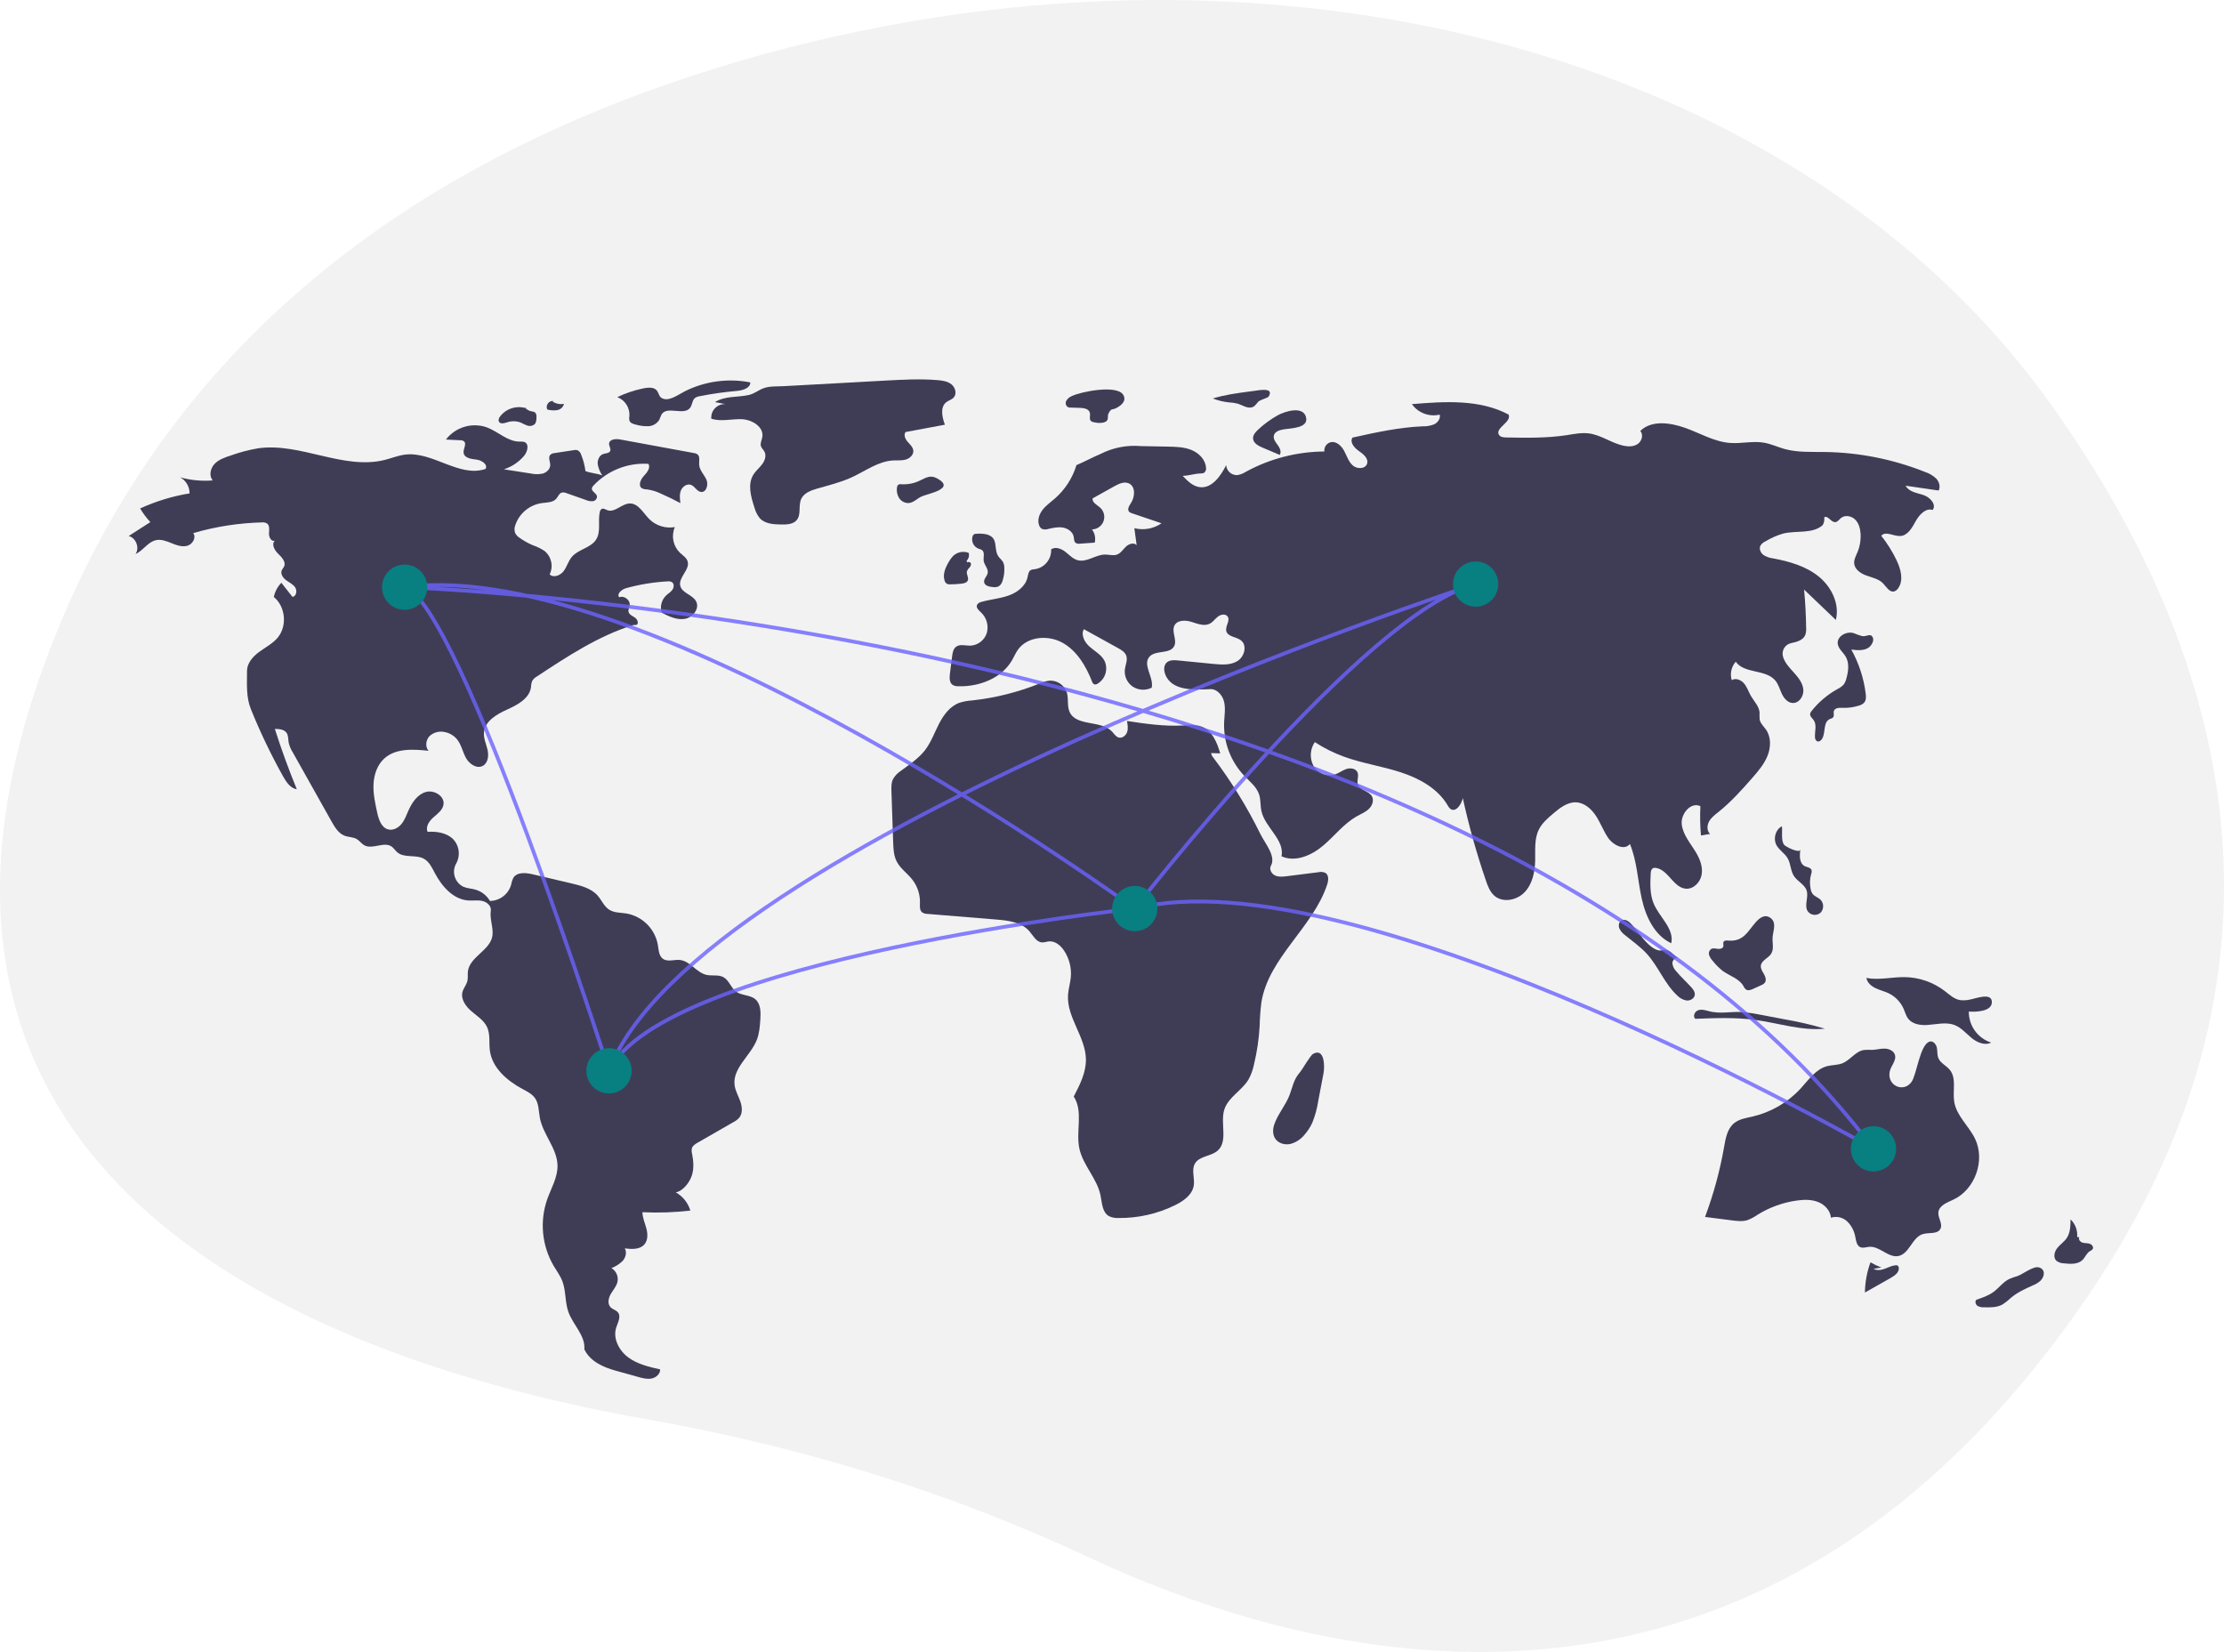
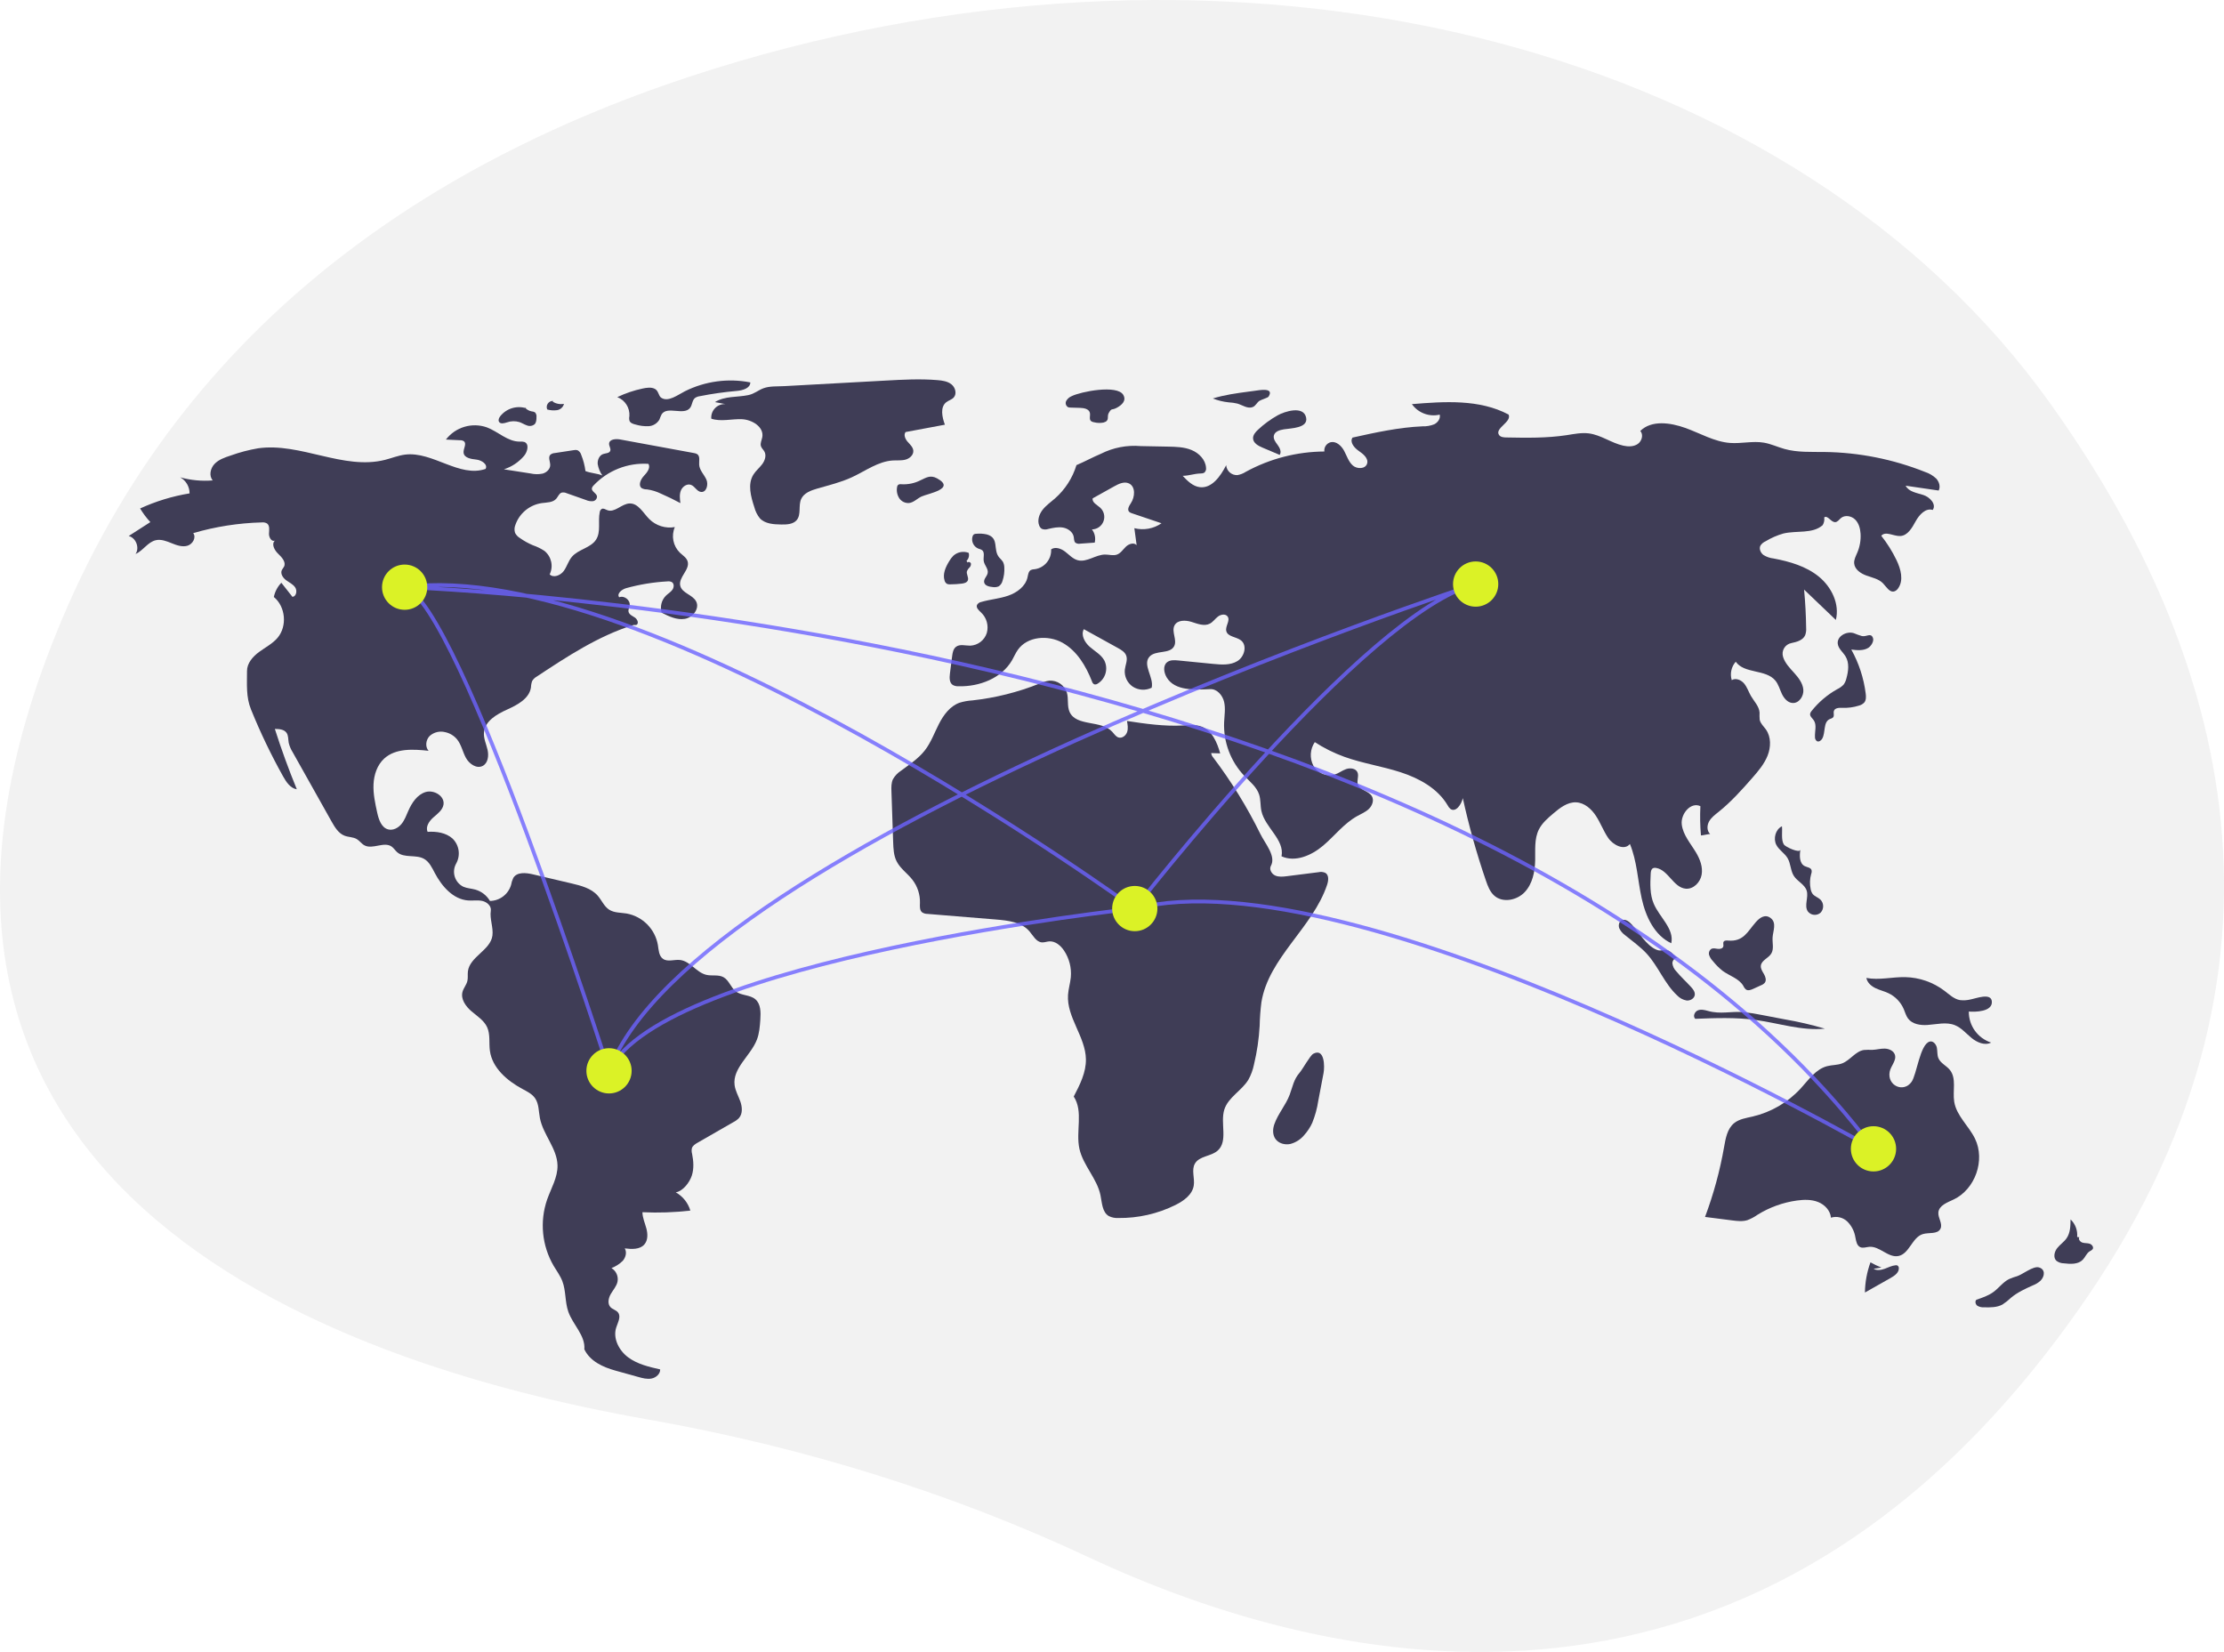
<svg xmlns="http://www.w3.org/2000/svg" data-name="Layer 1" width="1176.606" height="873.979" viewBox="0 0 1176.606 873.979">
  <path d="M1095.664,225.463C962.121,39.632,680.019-35.748,402.58,45.439,255.907,88.36,114.487,174.358,44.402,340.88-80.881,638.554,182.167,733.624,354.172,763.924c83.172,14.651,161.507,39.263,233.089,72.771C716.045,896.979,944,950.398,1115.894,699.286,1240.482,517.28,1184.616,349.244,1095.664,225.463Z" transform="translate(-11.69692 -13.01074)" fill="#f2f2f2" />
  <path d="M321.429,262.228a34.385,34.385,0,0,0-2.248-8.605,3.895,3.895,0,0,0-1.98-2.439,4.08,4.08,0,0,0-1.965-.022l-10.087,1.544a3.867,3.867,0,0,0-2.302.894c-1.314,1.382-.02,3.607-.06,5.513-.045,2.143-1.95,3.883-4.015,4.459a15.177,15.177,0,0,1-6.38-.079l-14.105-2.192a23.256,23.256,0,0,0,10.671-7.121c1.856-2.199,2.844-6.304.161-7.345a6.585,6.585,0,0,0-2.45-.197c-6.391.05-11.419-5.286-17.402-7.533a19.241,19.241,0,0,0-21.655,6.455l7.514.362a3.335,3.335,0,0,1,2.001.534c1.647,1.353-.401,3.952-.169,6.07.301,2.752,3.956,3.34,6.711,3.619s6.25,2.517,4.925,4.948c-13.847,4.769-27.937-9.323-42.479-7.588-3.68.439-7.156,1.885-10.749,2.794-21.951,5.554-44.644-9.264-67.068-6.126a85.163,85.163,0,0,0-14.64,3.861c-3.052,1.002-6.235,2.085-8.453,4.409s-3.061,6.298-.961,8.729a49.126,49.126,0,0,1-17.216-1.636,9.645,9.645,0,0,1,4.959,8.5A102.145,102.145,0,0,0,85.821,282.014a44.073,44.073,0,0,0,5.416,7.215l-11.445,7.353c3.867.974,5.866,6.247,3.617,9.54,4.009-1.784,6.494-6.398,10.782-7.333,2.809-.613,5.667.536,8.331,1.616s5.593,2.126,8.352,1.316,4.793-4.387,3.04-6.666a142.719,142.719,0,0,1,36.253-5.664,4.547,4.547,0,0,1,2.746.521c1.598,1.109,1.178,3.504,1.092,5.447s1.429,4.497,3.165,3.621c-2.043,1.772-.297,5.108,1.664,6.971s4.323,4.434,3.123,6.858c-.313.633-.845,1.139-1.146,1.777-.89,1.884.523,4.081,2.189,5.332s3.707,2.126,4.864,3.858.632,4.765-1.438,5.007l-5.882-7.469a15.314,15.314,0,0,0-3.974,7.53c6.238,5.099,7.176,15.478,1.954,21.613-2.669,3.135-6.464,5.04-9.776,7.486s-6.377,5.928-6.369,10.045c.014,7.113-.567,13.721,2.099,20.316a312.966,312.966,0,0,0,16.99,35.447c1.681,3.006,3.853,6.301,7.258,6.819q-6.455-15.714-11.621-31.917c2.243.009,4.836.187,6.151,2.004,1.089,1.505.855,3.551,1.193,5.378a16.659,16.659,0,0,0,2.124,4.994L187.123,447.636c1.704,3.034,3.658,6.292,6.913,7.521,2.082.786,4.49.638,6.406,1.769,1.502.887,2.513,2.46,4.044,3.296,4.329,2.361,10.349-2.167,14.394.652,1.157.806,1.893,2.087,2.958,3.01,3.736,3.236,9.865,1.071,14.179,3.485,2.78,1.556,4.22,4.667,5.703,7.486,3.714,7.062,9.723,13.981,17.683,14.543,2.5.177,5.054-.297,7.498.259s4.85,2.689,4.457,5.164c-.673,4.244,1.424,8.891.861,13.151-1.026,7.76-12.032,11.169-12.978,18.939-.207,1.701.117,3.457-.288,5.122-.496,2.041-2.029,3.702-2.574,5.731-1.032,3.844,1.722,7.67,4.748,10.256s6.635,4.816,8.289,8.437c1.748,3.827.89,8.289,1.458,12.457,1.241,9.1,9.102,15.847,17.191,20.197,2.465,1.325,5.111,2.608,6.706,4.908,2.082,3.001,1.875,6.957,2.57,10.543,1.703,8.782,9.095,16.017,9.305,24.96.149,6.356-3.384,12.122-5.495,18.12a42.257,42.257,0,0,0,3.451,35.046c1.579,2.666,3.467,5.18,4.584,8.07,1.993,5.158,1.346,11.02,3.184,16.235,2.43,6.895,9.106,12.589,8.467,19.872,3.031,6.294,9.724,9.387,16.454,11.26l12.062,3.357c2.309.643,4.723,1.291,7.074.825s4.596-2.418,4.535-4.815c-5.915-1.334-12.019-2.752-16.895-6.357s-8.216-10.023-6.366-15.797c.858-2.678,2.683-5.769.948-7.982-.993-1.267-2.81-1.598-3.931-2.753-1.748-1.803-1.147-4.831.109-7.005s3.073-4.116,3.579-6.576a6.861,6.861,0,0,0-3.216-7.138,17.054,17.054,0,0,0,5.97-3.831c1.57-1.793,2.295-4.557,1.06-6.595,3.668.465,7.997.693,10.405-2.113,1.923-2.24,1.79-5.59,1.031-8.442s-2.044-5.624-2.084-8.575a156.267,156.267,0,0,0,25.353-.86,16.439,16.439,0,0,0-7.708-9.654c3.811-.645,7.282-5.207,8.486-8.879s.897-7.673.153-11.465a6.152,6.152,0,0,1-.114-3.004c.429-1.368,1.772-2.202,3.015-2.916l18.914-10.863a11.017,11.017,0,0,0,3.025-2.233c1.982-2.328,1.688-5.841.673-8.725s-2.64-5.595-3.031-8.627c-1.169-9.068,8.538-15.574,11.813-24.109,1.286-3.35,1.548-6.991,1.796-10.57.267-3.844.287-8.31-2.665-10.787-2.829-2.375-7.251-1.845-10.211-4.054-2.714-2.025-3.651-5.958-6.616-7.594-2.693-1.486-6.07-.541-9.065-1.239-5.274-1.23-8.592-7.308-13.978-7.871-3.039-.318-6.478,1.168-8.969-.602-2.195-1.559-2.283-4.694-2.7-7.353a20.536,20.536,0,0,0-16.575-16.628c-3.133-.502-6.544-.312-9.209-2.033-2.699-1.744-3.937-5.008-6.057-7.422-3.417-3.891-8.798-5.274-13.84-6.459l-20.506-4.821c-3.64-.856-8.332-1.31-10.286,1.879a14.738,14.738,0,0,0-1.217,3.827,11.85,11.85,0,0,1-11.144,8.388,13.179,13.179,0,0,0-7.772-6.013c-2.079-.579-4.305-.644-6.288-1.496a8.833,8.833,0,0,1-3.833-12.253,10.995,10.995,0,0,0-1.879-13.225c-3.487-3.131-8.532-3.887-13.207-3.574-1.225-2.672.823-5.687,3.03-7.629s4.886-3.851,5.366-6.751c.756-4.561-5.064-8.026-9.483-6.666s-7.24,5.652-9.104,9.883c-1.07,2.428-1.979,4.984-3.667,7.031s-4.405,3.513-6.975,2.856c-3.639-.93-5.044-5.253-5.849-8.921-1.081-4.922-2.167-9.912-1.941-14.946s1.923-10.203,5.635-13.61c6.049-5.553,15.328-5.009,23.491-4.123-1.929-2.173-1.452-5.835.612-7.881a8.96,8.96,0,0,1,8.121-1.995,11.191,11.191,0,0,1,6.291,3.762c2.32,2.828,2.979,6.647,4.733,9.857s5.696,5.948,8.923,4.226c2.787-1.488,3.23-5.353,2.536-8.435s-2.167-6.08-1.916-9.229c.479-6.01,6.709-9.627,12.206-12.102S291.737,382.615,292.608,376.65a10.73,10.73,0,0,1,.652-3.42,6.709,6.709,0,0,1,2.461-2.315c16.044-10.603,32.355-21.335,50.692-27.129.954-.301,1.066.034,2.038-.203,1.361-.786.459-2.962-.846-3.838s-3.048-1.549-3.379-3.085c-.243-1.129.422-2.238.595-3.381.425-2.807-2.933-5.399-5.541-4.276-1.473-1.951,1.442-4.217,3.798-4.866a103.15,103.15,0,0,1,21.67-3.54,3.903,3.903,0,0,1,2.466.419c1.231.853,1.074,2.808.201,4.025s-2.229,1.981-3.316,3.011a9.053,9.053,0,0,0-2.348,9.105c3.826,1.946,7.986,3.95,12.223,3.264s7.999-5.447,6.007-9.249c-1.855-3.541-7.426-4.34-8.384-8.221-1.122-4.544,5.31-8.585,3.862-13.035-.635-1.949-2.577-3.097-4.068-4.504a12.221,12.221,0,0,1-2.674-13.552,15.419,15.419,0,0,1-13.523-4.232c-3.234-3.264-5.815-8.414-10.408-8.267-4.215.134-7.845,5.051-11.786,3.551-.97-.369-1.992-1.12-2.931-.68a2.422,2.422,0,0,0-1.093,1.815c-1.002,4.788.721,10.244-1.888,14.382-2.84,4.503-9.409,5.127-12.852,9.187-1.869,2.204-2.593,5.174-4.311,7.498s-5.364,3.801-7.425,1.776a10.235,10.235,0,0,0-2.78-12.445,27.309,27.309,0,0,0-6.141-2.987,36.422,36.422,0,0,1-6.861-3.824,6.758,6.758,0,0,1-2.519-2.695,6.141,6.141,0,0,1,.172-4.262,17.426,17.426,0,0,1,13.867-11.494c2.745-.373,5.94-.242,7.756-2.333.961-1.107,1.465-2.78,2.861-3.229a4.219,4.219,0,0,1,2.641.325l10.245,3.606a7.191,7.191,0,0,0,3.65.604,2.474,2.474,0,0,0,2.14-2.6c-.327-1.701-2.945-2.518-2.707-4.234a2.827,2.827,0,0,1,.857-1.441,36.629,36.629,0,0,1,29.051-11.472c1.293,2.124-.752,4.639-2.454,6.452s-3.069,5.052-1.011,6.448a5.643,5.643,0,0,0,2.728.614,23.819,23.819,0,0,1,7.261,2.202q5.311,2.311,10.417,5.057c-.301-2.245-.588-4.609.263-6.708s3.269-3.745,5.381-2.928c2.036.788,3.079,3.483,5.248,3.73,2.893.329,4.034-3.944,2.826-6.593s-3.6-4.867-3.8-7.772c-.135-1.96.611-4.39-.954-5.576a4.26,4.26,0,0,0-1.847-.648l-39.084-7.192c-2.321-.427-5.674-.1-5.777,2.258-.057,1.316,1.118,2.618.597,3.828-.556,1.291-2.381,1.173-3.711,1.63-2.063.709-3.098,3.158-2.9,5.331a14.834,14.834,0,0,0,2.448,6.008C327.82,263.487,323.971,263.291,321.429,262.228Z" transform="translate(-11.69692 -13.01074)" fill="#3f3d56" />
  <path d="M290.244,229.051a12.656,12.656,0,0,0-13.902,4.164c-.644.847-1.184,2.015-.645,2.933.772,1.315,2.741.796,4.192.325a10.549,10.549,0,0,1,6.621-.158c1.363.468,2.581,1.295,3.95,1.745a3.978,3.978,0,0,0,4.056-.593c.939-.958.998-2.447 1-3.788a3.047,3.047,0,0,0-.776-2.504,3.981,3.981,0,0,0-1.796-.531,6.185,6.185,0,0,1-3.619-2.115" transform="translate(-11.69692 -13.01074)" fill="#3f3d56" />
  <path d="M304.337,225.127a3.22,3.22,0,0,0-3.112,4.534,13.05,13.05,0,0,0,5.203.339,4.447,4.447,0,0,0,3.637-3.334,8.372,8.372,0,0,1-5.928-1.132" transform="translate(-11.69692 -13.01074)" fill="#3f3d56" />
  <path d="M351.62,218.574a59.853,59.853,0,0,0-13.342,4.532,10.024,10.024,0,0,1,6.402,10.068,5.243,5.243,0,0,0,.061,2.489c.49,1.188,1.91,1.634,3.158,1.939a20.823,20.823,0,0,0,6.927.884,7.056,7.056,0,0,0,5.734-3.504,24.972,24.972,0,0,1,1.192-2.819c2.992-4.557,11.881.953,15.094-3.451,1.132-1.552,1.028-3.887,2.503-5.116a5.624,5.624,0,0,1,2.574-.982,180.731,180.731,0,0,1,19.548-2.784c3.109-.271,7.162-1.387,7.188-4.508a54.149,54.149,0,0,0-34.541,4.647c-3.85,1.929-8.943,5.985-12.652,3.429-1.389-.957-1.32-3.535-3.231-4.612C356.281,217.686,353.694,218.133,351.62,218.574Z" transform="translate(-11.69692 -13.01074)" fill="#3f3d56" />
  <path d="M389.919,225.736l5.497,1.056a7.124,7.124,0,0,0-7.413,7.72c5.148,1.72,10.761.046,16.184.275s11.733,4.102,10.807,9.451c-.28,1.617-1.214,3.233-.728,4.801.34,1.099,1.31,1.878,1.856,2.89,1.14,2.109.229,4.776-1.21,6.693s-3.374,3.446-4.637,5.483c-3.142,5.067-1.357,11.617.515,17.277a15.231,15.231,0,0,0,2.929,5.849c2.773,2.948,7.292,3.205,11.338,3.264,2.945.043,6.32-.103,8.182-2.385,2.432-2.979.731-7.628,2.332-11.125,1.454-3.176,5.159-4.538,8.515-5.504,6.149-1.77,12.416-3.275,18.229-5.949,7.219-3.32,13.965-8.495,21.899-8.922,2.226-.12,4.507.143,6.651-.467s4.181-2.464,4.019-4.687c-.139-1.9-1.746-3.294-3.002-4.726s-2.242-3.634-1.088-5.149l20.797-3.884c-1.474-4.017-2.623-9.309.765-11.924,1.222-.944,2.859-1.321,3.899-2.461,1.774-1.944.882-5.293-1.166-6.946s-4.816-2.037-7.438-2.255c-9.119-.757-18.29-.257-27.426.244q-26.79,1.468-53.58,2.937c-3.595.197-7.746-.104-11.044,1.123-2.792,1.038-4.776,2.945-7.969,3.614C401.739,223.264,395.252,222.427,389.919,225.736Z" transform="translate(-11.69692 -13.01074)" fill="#3f3d56" />
  <path d="M488.403,269.189a2.212,2.212,0,0,0-1.6.363,2.02,2.02,0,0,0-.521,1.234,8.149,8.149,0,0,0,1.184,5.832,5.711,5.711,0,0,0,5.228,2.506c2.475-.316,4.3-2.427,6.575-3.458,3.507-1.587,18.403-4.061,8.099-9.627-3.551-1.918-5.845-.225-8.644,1.039A19.669,19.669,0,0,1,488.403,269.189Z" transform="translate(-11.69692 -13.01074)" fill="#3f3d56" />
  <path d="M578.653,222.593a5.883,5.883,0,0,0-2.862,2.492,2.514,2.514,0,0,0,.943,3.335,3.752,3.752,0,0,0,1.404.223l4.892.146c2.078.062,4.674.505,5.233,2.508.415,1.487-.513,3.398.606,4.461a3.155,3.155,0,0,0,1.664.649,11.341,11.341,0,0,0,4.929.159c3.56-.955,1.689-3.127,2.81-5.062,1.715-2.96,1.418-1.168,4.441-2.864,2.232-1.253,5.116-3.525,3.253-6.718C602.727,216.368,583.434,220.208,578.653,222.593Z" transform="translate(-11.69692 -13.01074)" fill="#3f3d56" />
  <path d="M675.212,219.802l-2.841.379c-6.406.855-12.848,1.718-19.018,3.641a31.652,31.652,0,0,0,8.329,2.044,25.585,25.585,0,0,1,4.665.663c2.725.811,5.471,2.906,8.104,1.833,1.632-.665,2.165-2.365,3.517-3.266.934-.622,4.475-1.629,4.871-2.257C686.04,217.764,677.672,219.474,675.212,219.802Z" transform="translate(-11.69692 -13.01074)" fill="#3f3d56" />
  <path d="M687.686,232.713A53.277,53.277,0,0,0,677.203,240.39c-1.335,1.255-2.698,2.815-2.577,4.643.161,2.429,2.749,3.839,4.991,4.788l9.081,3.845c1.102-1.553.093-3.696-1.045-5.222s-2.492-3.291-1.989-5.128c.574-2.095,3.129-2.81,5.271-3.171,3.491-.588,12.907-.541,11.776-6.167C701.378,227.35,691.19,230.754,687.686,232.713Z" transform="translate(-11.69692 -13.01074)" fill="#3f3d56" />
  <path d="M685.86,607.84c-.865,2.503-.947,5.451.549,7.637,1.678,2.452,5.036,3.366,7.942,2.744a14.307,14.307,0,0,0,7.374-4.741,25.392,25.392,0,0,0,4.241-6.504,50.767,50.767,0,0,0,3.144-11.502l2.82-14.804c.63-3.309.606-13.452-5.475-10.147-1.661.903-5.508,8.031-7.249,10.053-3.138,3.643-3.553,7.178-5.205,11.592C691.931,597.695,687.773,602.303,685.86,607.84Z" transform="translate(-11.69692 -13.01074)" fill="#3f3d56" />
  <path d="M1007.042,683.597a44.332,44.332,0,0,1-5.778-2.751,48.707,48.707,0,0,0-2.929,15.965l13.616-7.705c2.048-1.159,4.37-2.769,4.326-5.123a1.621,1.621,0,0,0-.753-1.474,1.836,1.836,0,0,0-.955-.112c-2.019.168-3.86,1.162-5.764,1.853s-4.132,1.056-5.879.031" transform="translate(-11.69692 -13.01074)" fill="#3f3d56" />
  <path d="M1078.869,688.172a29.472,29.472,0,0,0-4.366,1.567c-3.125,1.59-5.25,4.609-8.062,6.703-2.691,2.004-5.93,3.104-9.11,4.174-.935.827-.506,2.492.51,3.218a6.315,6.315,0,0,0,3.596.808c3.303.073,6.784.105,9.677-1.491a30.518,30.518,0,0,0,4.556-3.616c3.383-2.823,7.446-4.685,11.467-6.485a13.162,13.162,0,0,0,3.997-2.39c2.527-2.49,2.705-6.331-.939-7.178C1087.251,682.798,1081.672,687.265,1078.869,688.172Z" transform="translate(-11.69692 -13.01074)" fill="#3f3d56" />
  <path d="M1110.605,667.441a11.359,11.359,0,0,0-3.475-9.307c-.037,3.428-.141,7.079-2.069,9.914-1.374,2.02-3.527,3.384-5.032,5.307s-2.173,4.973-.408,6.661a6.615,6.615,0,0,0,3.92,1.35c3.514.414,7.581.644,10.045-1.894,1.345-1.386,1.999-3.438,3.64-4.456a4.429,4.429,0,0,0,1.597-1.143c.677-1.077-.399-2.496-1.611-2.884s-2.547-.206-3.764-.574-2.335-1.738-1.71-2.846" transform="translate(-11.69692 -13.01074)" fill="#3f3d56" />
  <path d="M1054.2,541.77a15.795,15.795,0,0,1-5.636.332c-3.128-.575-5.563-2.933-8.088-4.866A35.677,35.677,0,0,0,1019.63,529.953c-6.863-.13-13.789,1.73-20.529.433.44,2.449,2.536,4.286,4.772,5.378s4.704,1.641,6.951,2.711a16.597,16.597,0,0,1,8.039,8.363c.724,1.689,1.179,3.528,2.275,5.003,2.241,3.015,6.488,3.677,10.236,3.43,4.887-.321,9.991-1.727,14.537.094,3.478,1.393,5.967,4.437,8.871,6.804s6.994,4.124,10.329,2.416a17.075,17.075,0,0,1-11.814-16.43c3.27.301,12.69.184,12.183-5.373C1065.05,538.072,1057.008,541.262,1054.2,541.77Z" transform="translate(-11.69692 -13.01074)" fill="#3f3d56" />
  <path d="M1011.417,580.087c.581-3.185,3.757-5.997,2.767-9.08-.684-2.132-3.156-3.184-5.394-3.237s-4.437.614-6.675.677a32.53,32.53,0,0,0-4.371.062c-4.442.73-7.181,5.387-11.367,7.042-2.546,1.007-5.406.814-8.053,1.51-6.01,1.58-9.813,7.259-14.014,11.838a50.011,50.011,0,0,1-25.384,14.804c-3.417.791-7.09,1.297-9.807,3.517-3.597,2.939-4.482,7.977-5.282,12.552a207.333,207.333,0,0,1-10.093,37.051l14.27,1.822c2.713.346,5.524.685,8.139-.118a23.628,23.628,0,0,0,5.353-2.852,53.442,53.442,0,0,1,20.879-7.537c3.737-.513,7.655-.607,11.162.782s6.516,4.539,6.809,8.3a8.767,8.767,0,0,1,8.762,2.131,15.231,15.231,0,0,1,4.183,8.351c.376,1.952.752,4.292,2.564,5.111,1.478.668,3.173-.051,4.79-.181,5.486-.439,10.039,5.958,15.432,4.857,5.784-1.181,7.203-9.843,12.846-11.578,3.241-.996,7.786.215,9.338-2.799,1.368-2.657-1.361-5.723-1.08-8.698.346-3.663,4.667-5.218,7.998-6.781,11.484-5.389,16.934-20.845,11.369-32.245-3.297-6.754-9.785-12.071-10.983-19.491-.922-5.709,1.329-12.366-2.311-16.859-1.852-2.286-4.987-3.548-6.088-6.275-.694-1.717-.415-3.665-.788-5.479s-1.956-3.711-3.747-3.241c-5.199,1.365-6.858,17.425-9.641,21.327C1018.77,591.302,1010.084,587.395,1011.417,580.087Z" transform="translate(-11.69692 -13.01074)" fill="#3f3d56" />
  <path d="M915.322,547.838c-1.777-.498-3.717-.989-5.419-.277s-2.696,3.211-1.33,4.451c10.688-.416,21.442-.83,32.04.622,12.21,1.672,24.294,5.815,36.558,4.596a186.054,186.054,0,0,0-21.326-4.949l-12.006-2.293a92.83,92.83,0,0,0-9.749-1.506C927.241,547.916,922.057,549.726,915.322,547.838Z" transform="translate(-11.69692 -13.01074)" fill="#3f3d56" />
  <path d="M926.023,510.612c-.887-.074-1.986-.138-2.445.625-.439.729.063,1.692-.172,2.509-.322,1.117-1.785,1.402-2.937,1.25s-2.398-.516-3.419.039a2.898,2.898,0,0,0-1.121,3.292,8.475,8.475,0,0,0,1.976,3.15,32.185,32.185,0,0,0,5.128,5.143c3.674,2.712,8.65,4.018,10.964,7.955a5.278,5.278,0,0,0,1.464,1.971c1.111.704,2.559.168,3.755-.378l4.192-1.915a4.762,4.762,0,0,0,1.96-1.333c.958-1.299.369-3.147-.434-4.547s-1.833-2.849-1.66-4.454c.308-2.862,3.987-3.956,5.5-6.405,1.525-2.468.532-5.648.708-8.544.206-3.387,2.334-7.792-1.09-10.323-2.91-2.151-5.691-.163-7.78,2.211C936.205,505.866,934.122,511.288,926.023,510.612Z" transform="translate(-11.69692 -13.01074)" fill="#3f3d56" />
  <path d="M951.468,460.009c1.431,2.74,4.415,4.376,5.975,7.044,1.692,2.893,1.499,6.63,3.334,9.434,1.883,2.877,5.672,4.404,6.728,7.675,1.153,3.572-1.463,7.913.622,11.034a4.632,4.632,0,0,0,6.794.624,4.984,4.984,0,0,0-.206-6.954c-1.234-1.126-3.007-1.612-4.038-2.927a6.141,6.141,0,0,1-1.046-2.546,16.669,16.669,0,0,1,.262-7.989,3.555,3.555,0,0,0,.201-2.09c-.464-1.349-2.29-1.444-3.572-2.07-2.911-1.421-2.841-5.53-2.332-8.729-.339,2.13-7.926-1.493-8.72-2.699-1.578-2.397-.719-7.02-1.032-9.669C951.032,451.791,949.718,456.659,951.468,460.009Z" transform="translate(-11.69692 -13.01074)" fill="#3f3d56" />
  <path d="M875.031,502.171c-1.4-1.568-3.51-3.208-5.387-2.262-1.432.721-1.826,2.703-1.265,4.205a9.257,9.257,0,0,0,3.055,3.642c3.913,3.227,8.126,6.139,11.539,9.89,6.108,6.713,9.344,15.77,15.987,21.954a8.967,8.967,0,0,0,5.034,2.724c1.935.18,4.109-1.059,4.331-2.99.183-1.591-.926-3.014-2.009-4.193-2.581-2.807-5.406-5.391-7.842-8.323a6.994,6.994,0,0,1-2.004-4.186c-.012-1.579,1.428-3.232,2.958-2.841-1.861-.476-3.241-3.576-5.972-4.159-2.282-.487-2.835.926-5.551-.239C882.724,513.172,878.659,506.233,875.031,502.171Z" transform="translate(-11.69692 -13.01074)" fill="#3f3d56" />
  <path d="M996.764,349.525a42.899,42.899,0,0,1-4.377-1.563c-3.847-1.155-8.936,1.673-8.423,5.656.341,2.647,2.804,4.431,4.164,6.727,2.017,3.404,1.479,7.722.419,11.535a9.017,9.017,0,0,1-1.455,3.282A11.116,11.116,0,0,1,983.644,377.64a46.103,46.103,0,0,0-13.49,11.46,3.303,3.303,0,0,0-.815,1.536c-.183,1.345,1.168,2.325,1.933,3.446,1.698,2.492.471,5.845.638,8.855a2.504,2.504,0,0,0,1.055,2.197c1.023.52,2.236-.363,2.791-1.368,1.841-3.335.454-8.687,3.907-10.295.653-.304,1.445-.432,1.881-1.006.691-.91.024-2.258.375-3.346.526-1.633,2.76-1.707,4.475-1.634a25.398,25.398,0,0,0,8.724-1.161,5.807,5.807,0,0,0,2.888-1.672c1.032-1.288.941-3.12.734-4.758a64.492,64.492,0,0,0-7.62-23.25c3.033.387,6.333.723,8.95-.858,1.466-.885,3.223-3.532,2.496-5.334C1001.418,347.603,999.341,350.001,996.764,349.525Z" transform="translate(-11.69692 -13.01074)" fill="#3f3d56" />
  <path d="M607.915,394.431c.363,1.947.72,3.997.082,5.871s-2.645,3.441-4.54,2.867c-1.471-.446-2.32-1.925-3.365-3.052-5.808-6.27-18.912-2.64-22.5-10.397-1.464-3.166-.469-6.959-1.468-10.301a9.169,9.169,0,0,0-9.285-6.308,19.08,19.08,0,0,0-5.343,1.595,134.727,134.727,0,0,1-35.401,8.854,29.087,29.087,0,0,0-6.802,1.238c-4.988,1.808-8.396,6.432-10.821,11.151s-4.216,9.827-7.468,14.019c-3.417,4.406-8.206,7.491-12.673,10.828a12.93,12.93,0,0,0-4.181,4.382c-.968,1.988-.914,4.301-.839,6.511l.913,26.844c.117,3.453.265,7.029,1.81,10.119,1.93,3.858,5.742,6.386,8.386,9.794a19.183,19.183,0,0,1,3.98,12.251c-.056,1.777-.233,3.879,1.151,4.995a5.062,5.062,0,0,0,2.83.814l36.312,2.972c6.387.523,13.466,1.382,17.637,6.249,1.968,2.297,3.549,5.6,6.564,5.846,1.293.106,2.551-.425,3.845-.528,3.263-.258,6.13,2.218,7.939,4.946a21.943,21.943,0,0,1,3.525,14.08c-.297,3.112-1.261,6.137-1.469,9.256-.791,11.868,9.269,22.179,9.464,34.071.115,6.995-3.206,13.531-6.444,19.733,5.225,7.916.947,18.457,3.027,27.711,1.974,8.78,9.294,15.653,11.118,24.465.835,4.034.883,8.998,4.441,11.076a10.122,10.122,0,0,0,5.025,1.006,66.242,66.242,0,0,0,30.165-6.867c4.399-2.183,8.957-5.441,9.725-10.291.62-3.911-1.364-8.286.655-11.693,2.379-4.015,8.473-3.697,11.974-6.784,5.679-5.008,1.251-14.56,3.551-21.773,2.068-6.484,9.187-9.929,12.716-15.748a27.986,27.986,0,0,0,2.955-8.009,114.243,114.243,0,0,0,3.007-20.426,122.436,122.436,0,0,1,.924-12.511c3.805-23.638,27.173-39.466,34.76-62.174.725-2.169,1.065-5.057-.864-6.284a5.525,5.525,0,0,0-3.674-.385l-16.739,2.11c-2.079.262-4.283.507-6.192-.356s-3.278-3.279-2.265-5.114c2.843-5.15-3.005-11.657-5.603-16.935a249.894,249.894,0,0,0-24.885-40.357,4.102,4.102,0,0,1-1.091-2.369l4.751.158c-1.604-5.754-4.25-12.051-9.841-14.156-3.15-1.186-6.639-.776-10-.592C627.764,397.358,617.443,395.904,607.915,394.431Z" transform="translate(-11.69692 -13.01074)" fill="#3f3d56" />
  <path d="M637.399,264.755c2.519,2.675,5.342,5.512,8.987,5.978,6.438.824,11.067-5.834,14.014-11.617a5.676,5.676,0,0,0,5.923,5.251,11.693,11.693,0,0,0,4.455-1.742,87.765,87.765,0,0,1,41.579-10.748,4.49,4.49,0,0,1,3.429-4.936c2.955-.586,5.618,1.969,7.043,4.624s2.315,5.731,4.58,7.718,6.65,1.9,7.545-.977c.859-2.762-2.019-5.118-4.409-6.746s-4.91-4.642-3.301-7.046c12.213-2.704,24.502-5.417,37-5.955a15.494,15.494,0,0,0,6.228-1.073c1.906-.935,3.421-3.058,2.908-5.119a14.104,14.104,0,0,1-14.718-5.552c17.341-1.431,35.785-2.651,51.153,5.509,1.844,3.959-7.555,7.253-5.04,10.824.802,1.139,2.409,1.272,3.802,1.298,10.679.198,21.421.393,31.98-1.22,3.859-.589,7.756-1.421,11.63-.943,6.453.796,11.972,5.101,18.32,6.505,2.584.571,5.481.591,7.659-.912s3.114-4.925,1.329-6.878c5.977-5.858,15.897-4.406,23.783-1.602s15.355,7.327,23.701,7.953c5.985.448,12.053-1.162,17.966-.138,3.716.643,7.175,2.296,10.807,3.312,6.869,1.921,14.136,1.515,21.268,1.608a149.022,149.022,0,0,1,53.106,10.553,15.789,15.789,0,0,1,5.904,3.488c1.573,1.685,2.376,4.303,1.318,6.351l-17.473-2.553c1.646,3.241,5.905,3.793,9.364,4.911s7.045,4.938,4.966,7.92c-3.748-1.193-7.144,2.554-9.037,6.001s-4.2,7.576-8.127,7.786c-3.517.188-7.77-2.806-10.062-.133a68.629,68.629,0,0,1,8.085,12.927c2.265,4.718,3.878,10.663.817,14.908a3.864,3.864,0,0,1-2.066,1.602c-2.5.633-4.124-2.425-5.917-4.279-2.259-2.336-5.676-2.997-8.735-4.093s-6.282-3.25-6.521-6.491c-.149-2.016.916-3.891,1.7-5.754a22.17,22.17,0,0,0,1.684-9.944c-.172-2.735-.939-5.581-2.903-7.492s-5.356-2.517-7.465-.767c-.984.817-1.773,2.123-3.05,2.172-2.258.086-3.991-3.85-5.808-2.506a6.172,6.172,0,0,1-.839,4.128c-5.421,4.714-13.748,2.72-20.736,4.385a38.921,38.921,0,0,0-9.461,4.132,6.087,6.087,0,0,0-2.704,2.27c-.872,1.695.089,3.866,1.627,4.993a12.917,12.917,0,0,0,5.365,1.831c8.52,1.614,17.163,4.111,23.889,9.583s11.137,14.518,9.009,22.924l-16.801-16.054q.957,10.111,1.086,20.277a9.116,9.116,0,0,1-.533,3.9c-1.198,2.645-4.444,3.536-7.289,4.12a5.709,5.709,0,0,0-4.383,7.315c1.011,3.294,3.531,5.863,5.838,8.422s4.578,5.468,4.88,8.9-2.288,7.302-5.725,7.063c-2.606-.181-4.539-2.514-5.651-4.878s-1.773-4.997-3.443-7.006c-5.055-6.08-16.409-3.475-20.937-9.956a10.241,10.241,0,0,0-2.118,9.746c2.107-1.319,4.991-.093,6.574,1.823s2.33,4.373,3.573,6.525c1.677,2.904,4.347,5.479,4.581,8.825a28.845,28.845,0,0,0,.064,3.795c.416,2.027,2.129,3.483,3.317,5.177,2.764,3.943,2.628,9.359.846,13.833s-4.983,8.212-8.153,11.836c-5.538,6.33-11.189,12.623-17.754,17.88-1.873,1.5-3.873,2.975-5.039,5.072s-1.227,5.041.566,6.636c-1.283.064-3.584.695-4.866.759a113.141,113.141,0,0,1-.293-15.477c-5.063-2.431-10.514,4.079-9.86,9.657s4.688,10.054,7.56,14.88c2.1,3.529,3.662,7.644,2.96,11.69s-4.313,7.779-8.405,7.423c-6.508-.568-9.23-9.91-15.674-10.979a2.633,2.633,0,0,0-1.696.168c-.957.525-1.123,1.805-1.177,2.895-.264,5.349-.492,10.911,1.596,15.843,3.055,7.215,10.946,13.275,9.291,20.933-8.918-4.145-13.554-14.146-15.66-23.752s-2.456-19.691-6.23-28.772c-2.865,3.673-8.888.637-11.507-3.216-2.482-3.653-4.01-7.878-6.419-11.581s-6.097-7.017-10.509-7.221c-4.625-.213-8.637,2.961-12.165,5.96-2.901,2.466-5.879,5.029-7.575,8.439-2.468,4.961-1.822,10.809-1.941,16.349-.129,5.989-1.398,12.307-5.479,16.691s-11.615,5.911-16.117,1.96c-2.35-2.063-3.488-5.145-4.502-8.103A396.684,396.684,0,0,1,785.596,435.269c-.756,3.36-3.707,7.692-6.526,5.712a5.844,5.844,0,0,1-1.504-1.937c-5.258-8.912-14.996-14.258-24.835-17.463s-20.191-4.7-29.92-8.223a75.787,75.787,0,0,1-15.521-7.731,12.207,12.207,0,0,0-.746,12.487c2.158,3.822,7.042,6.033,11.223,4.697,2.16-.69,3.985-2.19,6.129-2.931s5.021-.377,5.958,1.688c.897,1.977-.459,4.368.214,6.432,1.025,3.144,5.766,3.386,7.424,6.247,1.234,2.128.219,4.955-1.543,6.672s-4.111,2.66-6.261,3.855c-6.976,3.879-11.937,10.502-18.034,15.654s-14.699,8.914-21.965,5.609c1.732-8.77-8.715-15.209-10.637-23.939-.633-2.874-.305-5.926-1.208-8.726-1.308-4.054-4.905-6.842-7.856-9.915a38.912,38.912,0,0,1-10.673-28.31c.159-3.608.822-7.275 0-10.792s-3.734-6.921-7.342-6.762c-8.241.364-18.623.977-22.947-6.048-1.543-2.507-2.215-6.18.016-8.101,1.574-1.355,3.897-1.227,5.964-1.024l18.568,1.827c4.343.427,9.037.78,12.764-1.491s5.342-8.297,1.891-10.968c-2.521-1.952-7.039-1.846-7.772-4.949-.61-2.584,2.25-5.517.705-7.677-1.108-1.549-3.598-1.119-5.108.042s-2.604,2.859-4.293,3.738c-2.963,1.542-6.503.074-9.691-.923s-7.461-1.082-9.007,1.879c-1.729,3.311,1.534,7.65-.182,10.968-2.269,4.387-9.953,1.889-13.139,5.663-3.656,4.33,2.488,10.786,1.255,16.318a10.158,10.158,0,0,1-10.007-.562,9.72,9.72,0,0,1-4.201-9.051c.305-2.488,1.603-5.028.733-7.38-.703-1.901-2.612-3.033-4.386-4.013l-18.044-9.971c-1.675,3.108.443,6.96,3.091,9.295s5.967,4.092,7.707,7.164a9.404,9.404,0,0,1-3.539,12.398,2.171,2.171,0,0,1-1.789.312,2.495,2.495,0,0,1-1.16-1.56c-3.184-8.147-7.964-16.18-15.606-20.436s-18.623-3.381-23.634,3.789c-1.19,1.703-1.989,3.644-3.026,5.444-5.509,9.565-17.319,14.095-28.354,13.799a5.63,5.63,0,0,1-3.093-.727c-1.783-1.232-1.703-3.845-1.43-5.995l1.158-9.124c.233-1.832.57-3.857,2.02-5.001,2.044-1.612,4.993-.595,7.596-.632a9.627,9.627,0,0,0,8.738-6.744,10.849,10.849,0,0,0-3.02-10.789c-1.193-1.121-2.795-2.528-2.164-4.039a3.339,3.339,0,0,1,2.342-1.577c4.676-1.358,9.617-1.714,14.215-3.316s9.057-4.88,10.146-9.626c.334-1.454.486-3.216,1.792-3.937a5.374,5.374,0,0,1,2.071-.423,10.078,10.078,0,0,0,8.644-10.506c2.204-1.54,5.291-.407,7.423,1.231s4.014,3.801,6.608,4.507c4.834,1.316,9.506-2.964,14.516-2.984,2.107-.008,4.288.737,6.27.022,2.009-.724,3.209-2.724,4.751-4.202s4.248-2.379,5.672-.787l-1.213-8.982a17.658,17.658,0,0,0,14.371-2.598l-15.672-5.295a3.407,3.407,0,0,1-1.466-.784c-1.139-1.227-.008-3.139.919-4.533,2.216-3.336,2.589-8.832-1.056-10.493-2.488-1.134-5.344.227-7.732,1.559L589.752,276.674c-.363,2.174,2.295,3.407,3.943,4.871a6.611,6.611,0,0,1-4.311,11.552,8.238,8.238,0,0,1,1.471,6.984l-7.696.554a3.334,3.334,0,0,1-2.496-.487c-.823-.731-.712-2.012-.902-3.096-.46-2.617-3.023-4.451-5.638-4.921s-5.291.133-7.88.728a4.703,4.703,0,0,1-3.387-.078,3.382,3.382,0,0,1-1.34-1.691c-1.135-2.753-.074-5.988,1.749-8.342s4.32-4.075,6.561-6.035a38.243,38.243,0,0,0,11.371-17.638c4.237-1.775,8.623-4.187,12.86-5.962a39.35,39.35,0,0,1,21.151-4.098l14.348.274c4.248.081,8.611.185,12.539,1.805s7.379,5.122,7.651,9.362a2.874,2.874,0,0,1-.92,2.627,3.39,3.39,0,0,1-1.814.409C643.05,263.629,641.361,264.616,637.399,264.755Z" transform="translate(-11.69692 -13.01074)" fill="#3f3d56" />
  <path d="M523.036,309.723a4.198,4.198,0,0,0,1.145-4.223,7.853,7.853,0,0,0-8.132,1.536,13.71,13.71,0,0,0-2.179,2.88c-1.885,3.076-3.553,6.75-2.46,10.189a2.894,2.894,0,0,0,1.325,1.812,3.482,3.482,0,0,0,1.544.242,51.761,51.761,0,0,0,6.214-.382c1.266-.155,2.737-.512,3.226-1.69.643-1.548-.914-3.301-.46-4.915a5.369,5.369,0,0,1,1.326-1.899,2.51,2.51,0,0,0,.782-2.107c-.183-.757-1.343-1.187-1.76-.529" transform="translate(-11.69692 -13.01074)" fill="#3f3d56" />
  <path d="M533.806,295.759a17.385,17.385,0,0,0-5.631-.354,2.455,2.455,0,0,0-1.2.273,2.002,2.002,0,0,0-.739,1.071,5.319,5.319,0,0,0,3.097,6.519,6.655,6.655,0,0,1,1.92.772c1.593,1.236.577,3.761.879,5.754.339,2.238,2.505,4.116,2.108,6.345-.313,1.755-2.188,3.146-1.886,4.903.316,1.841,2.652,2.394,4.514,2.541a5.677,5.677,0,0,0,3.198-.367,4.952,4.952,0,0,0,2.018-2.922,18.729,18.729,0,0,0,.944-7.052,6.687,6.687,0,0,0-.795-3.113,17.378,17.378,0,0,0-1.858-2.128C536.806,303.852,540.562,297.663,533.806,295.759Z" transform="translate(-11.69692 -13.01074)" fill="#3f3d56" />
  <path d="M1002.867,620.795S729.666,463.972,612.049,493.686c0,0-249.265,26.825-278.154,85.84,0,0-79.237-247.615-108.125-255.868" transform="translate(-11.69692 -13.01074)" fill="none" stroke="#6c63ff" stroke-miterlimit="10" stroke-width="2" opacity="0.8" />
  <path d="M333.895,579.526C379.704,457.369,792.395,322.007,792.395,322.007,733.793,336.864,612.049,493.686,612.049,493.686S354.53,306.324,225.77,323.657c0,0,567.037,18.571,777.097,297.137" transform="translate(-11.69692 -13.01074)" fill="none" stroke="#6c63ff" stroke-miterlimit="10" stroke-width="2" opacity="0.8" />
-   <circle cx="214.074" cy="310.647" r="11.968" fill="#087f81" />
-   <circle cx="322.199" cy="566.515" r="11.968" fill="#087f81" />
-   <circle cx="780.698" cy="308.996" r="11.968" fill="#087f81" />
-   <circle cx="991.171" cy="607.784" r="11.968" fill="#087f81" />
-   <circle cx="600.352" cy="480.675" r="11.968" fill="#087f81" />
+   <circle cx="214.074" cy="310.647" r="11.968" fill="#dbf226" />
+   <circle cx="322.199" cy="566.515" r="11.968" fill="#dbf226" />
+   <circle cx="780.698" cy="308.996" r="11.968" fill="#dbf226" />
+   <circle cx="991.171" cy="607.784" r="11.968" fill="#dbf226" />
+   <circle cx="600.352" cy="480.675" r="11.968" fill="#dbf226" />
</svg>
